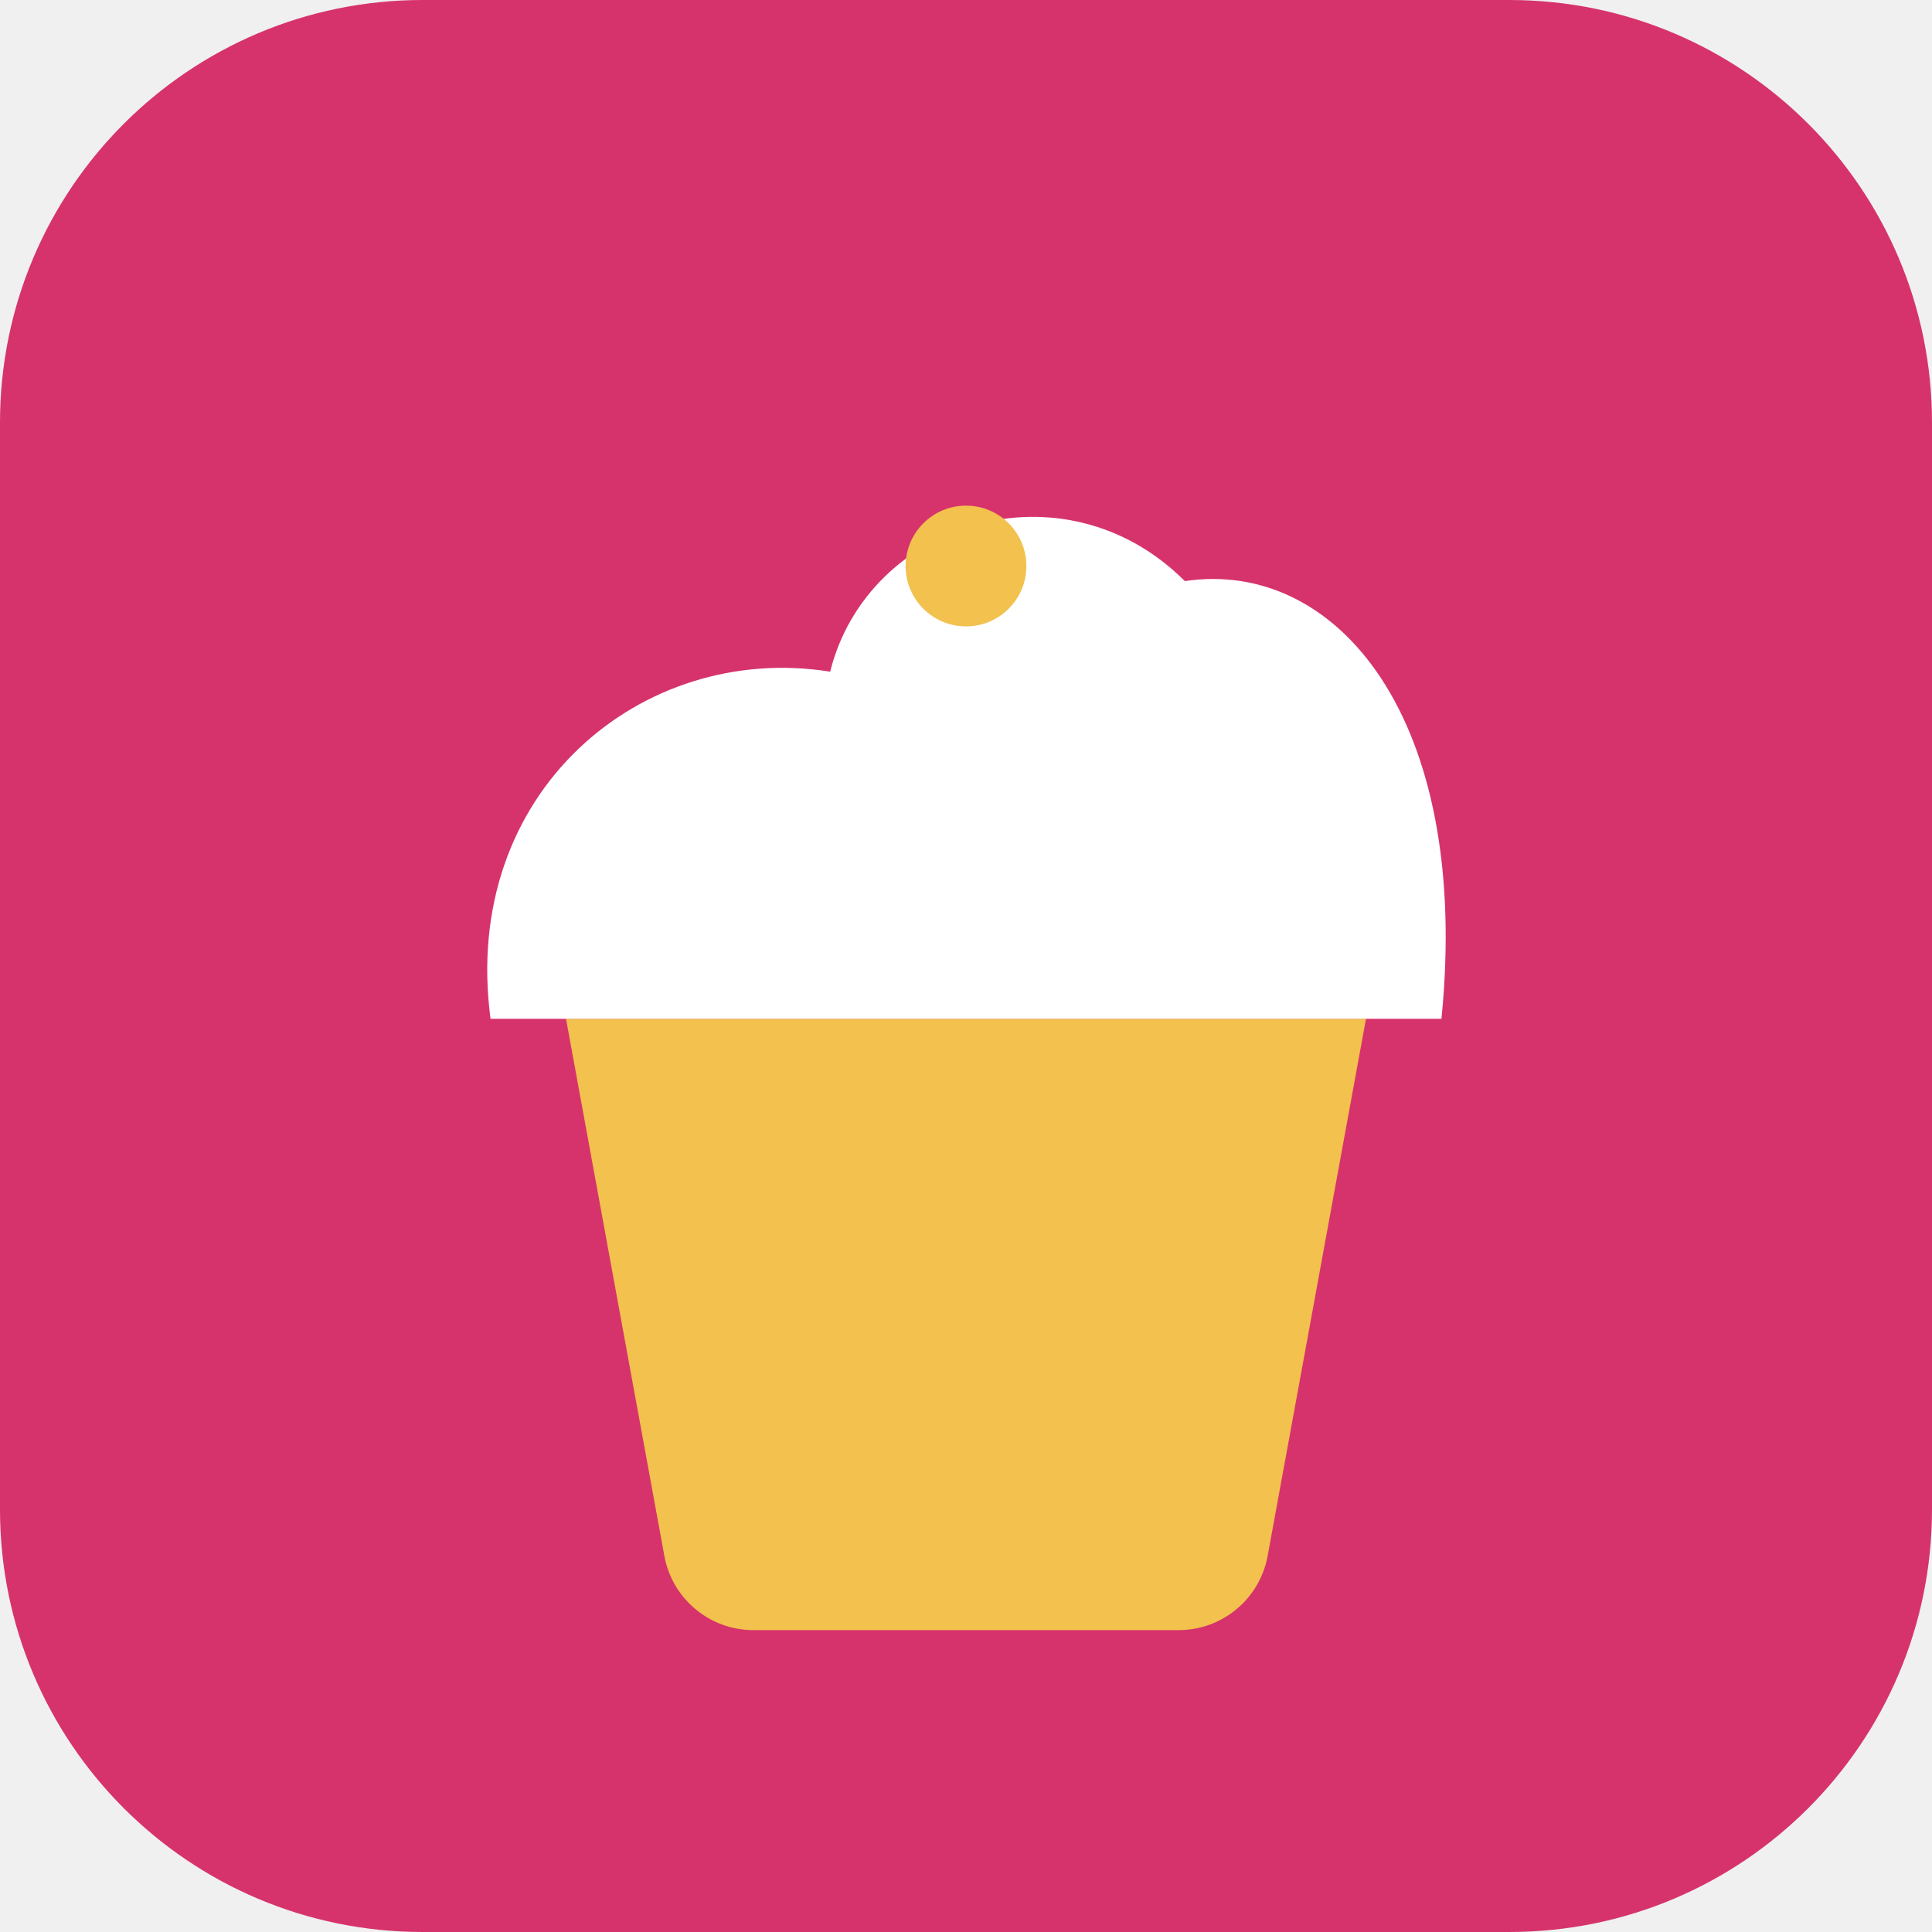
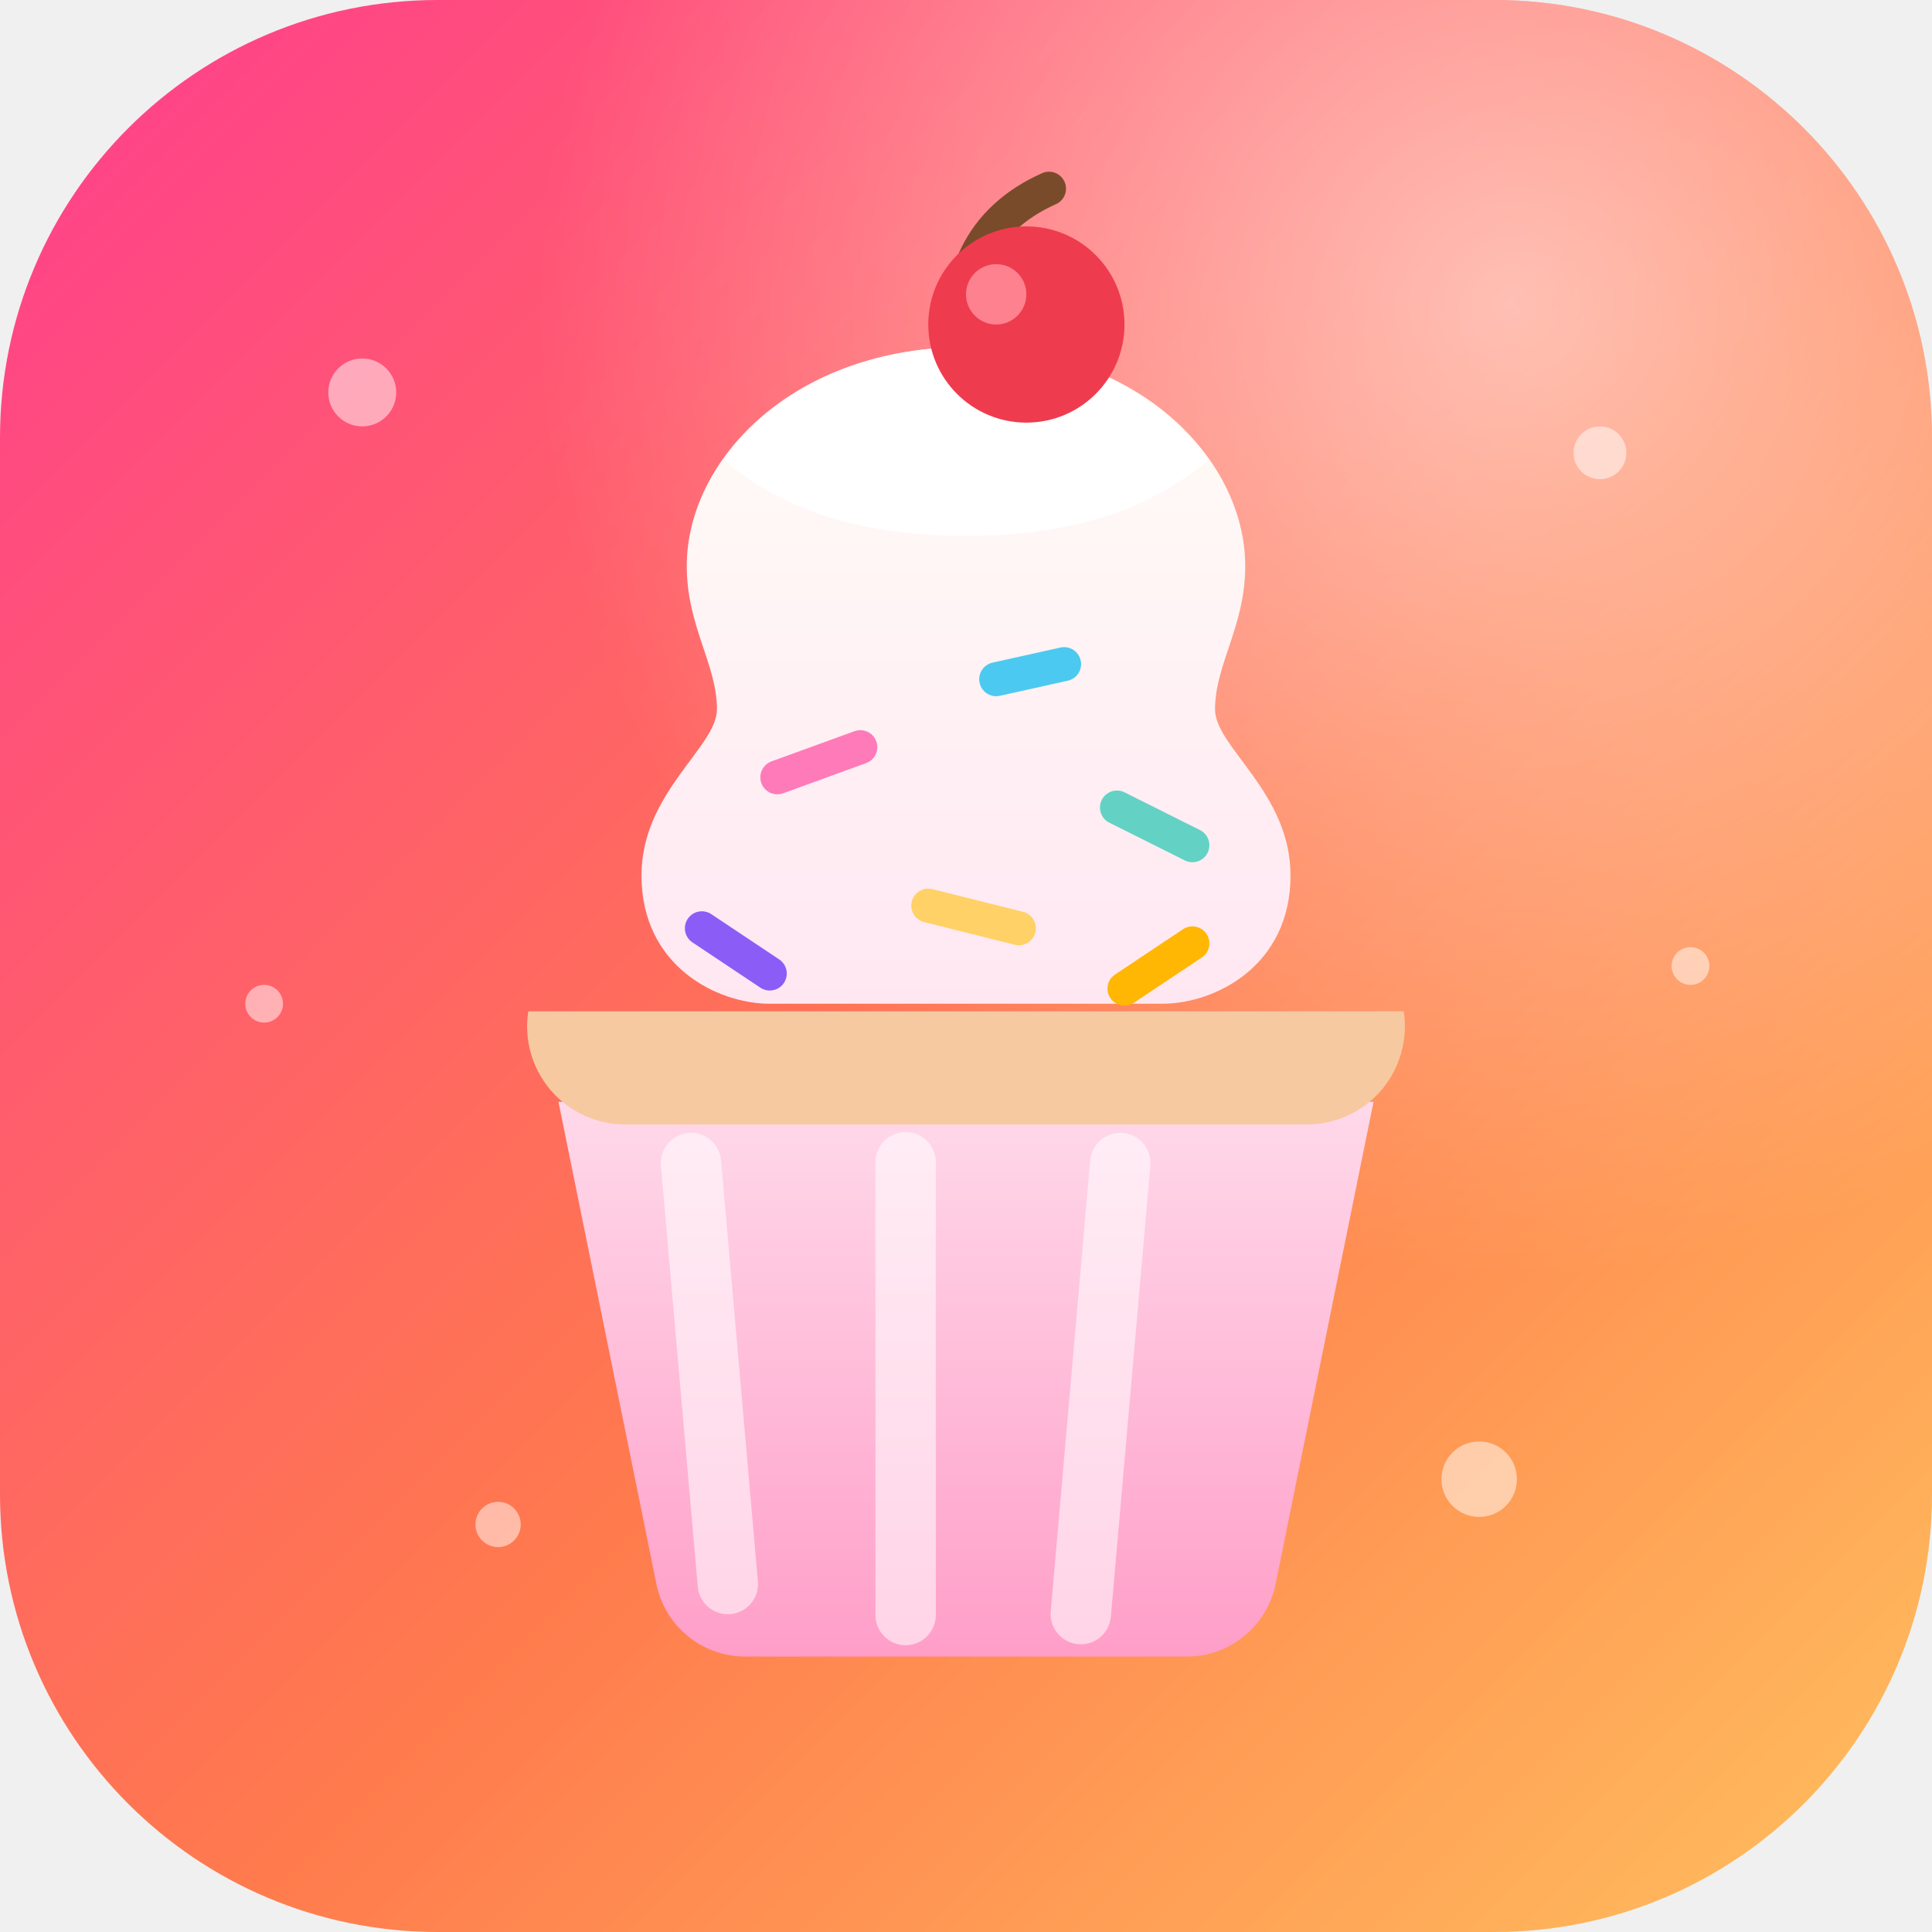
- <svg xmlns="http://www.w3.org/2000/svg" viewBox="0 0 512 512">
-   <rect width="512" height="512" rx="112" fill="#d6336c" />
-   <path d="M150 270h212l-26 142a24 24 0 0 1-24 20H200a24 24 0 0 1-24-20z" fill="#f2c14e" />
-   <path d="M130 270c-8-60 40-100 90-92 10-40 62-56 94-24 40-6 76 36 68 116z" fill="#fff" />
-   <circle cx="256" cy="150" r="16" fill="#f2c14e" />
+ <svg xmlns="http://www.w3.org/2000/svg" viewBox="0 0 512 512" width="512" height="512">
+   <defs>
+     <linearGradient id="bg" x1="0" y1="0" x2="1" y2="1">
+       <stop offset="0" stop-color="#ff3d8f" />
+       <stop offset=".55" stop-color="#ff7a4d" />
+       <stop offset="1" stop-color="#ffc15e" />
+     </linearGradient>
+     <linearGradient id="cup" x1="0" y1="0" x2="0" y2="1">
+       <stop offset="0" stop-color="#ffd9ea" />
+       <stop offset="1" stop-color="#ff9ec8" />
+     </linearGradient>
+     <linearGradient id="cream" x1="0" y1="0" x2="0" y2="1">
+       <stop offset="0" stop-color="#fffdf7" />
+       <stop offset="1" stop-color="#ffe7f2" />
+     </linearGradient>
+     <radialGradient id="glow" cx=".78" cy=".16" r=".5">
+       <stop offset="0" stop-color="#fff" stop-opacity=".55" />
+       <stop offset="1" stop-color="#fff" stop-opacity="0" />
+     </radialGradient>
+   </defs>
+   <rect width="512" height="512" rx="116" fill="url(#bg)" />
+   <rect width="512" height="512" rx="116" fill="url(#glow)" />
+   <g opacity=".5" fill="#fff">
+     <circle cx="96" cy="104" r="9" />
+     <circle cx="424" cy="120" r="7" />
+     <circle cx="132" cy="404" r="6" />
+     <circle cx="392" cy="392" r="10" />
+     <circle cx="70" cy="266" r="5" />
+     <circle cx="448" cy="256" r="5" />
+   </g>
+   <path d="M148 292h216l-26 128a24 24 0 0 1-23 19H197a24 24 0 0 1-23-19z" fill="url(#cup)" />
+   <g fill="#ffffff" opacity=".55">
+     <rect x="180" y="300" width="16" height="128" rx="8" transform="rotate(-5 188 364)" />
+     <rect x="232" y="300" width="16" height="136" rx="8" />
+     <rect x="284" y="300" width="16" height="136" rx="8" transform="rotate(5 292 364)" />
+   </g>
+   <path d="M140 268h232a26 26 0 0 1-26 30H166a26 26 0 0 1-26-30z" fill="#f7c9a0" />
+   <path d="M256 92c46 0 74 30 74 58 0 16-8 26-8 38 0 10 20 22 20 44 0 24-20 34-34 34H204c-14 0-34-10-34-34 0-22 20-34 20-44 0-12-8-22-8-38 0-28 28-58 74-58z" fill="url(#cream)" />
+   <path d="M256 92c30 0 52 13 64 30-14 12-34 20-64 20s-50-8-64-20c12-17 34-30 64-30z" fill="#fff" />
+   <path d="M256 96c-4-22 4-38 22-46" stroke="#7a4b2a" stroke-width="9" fill="none" stroke-linecap="round" />
+   <circle cx="272" cy="86" r="26" fill="#ef3b4e" />
+   <circle cx="264" cy="78" r="8" fill="#ff8d9a" opacity=".85" />
+   <g stroke-linecap="round" stroke-width="9">
+     <path d="M206 206l22-8" stroke="#ff7ab8" />
+     <path d="M296 214l20 10" stroke="#63d2c4" />
+     <path d="M246 240l24 6" stroke="#ffd166" />
+     <path d="M186 246l18 12" stroke="#8b5cf6" />
+     <path d="M316 250l-18 12" stroke="#ffb703" />
+     <path d="M264 180l18-4" stroke="#4cc9f0" />
+   </g>
</svg>
